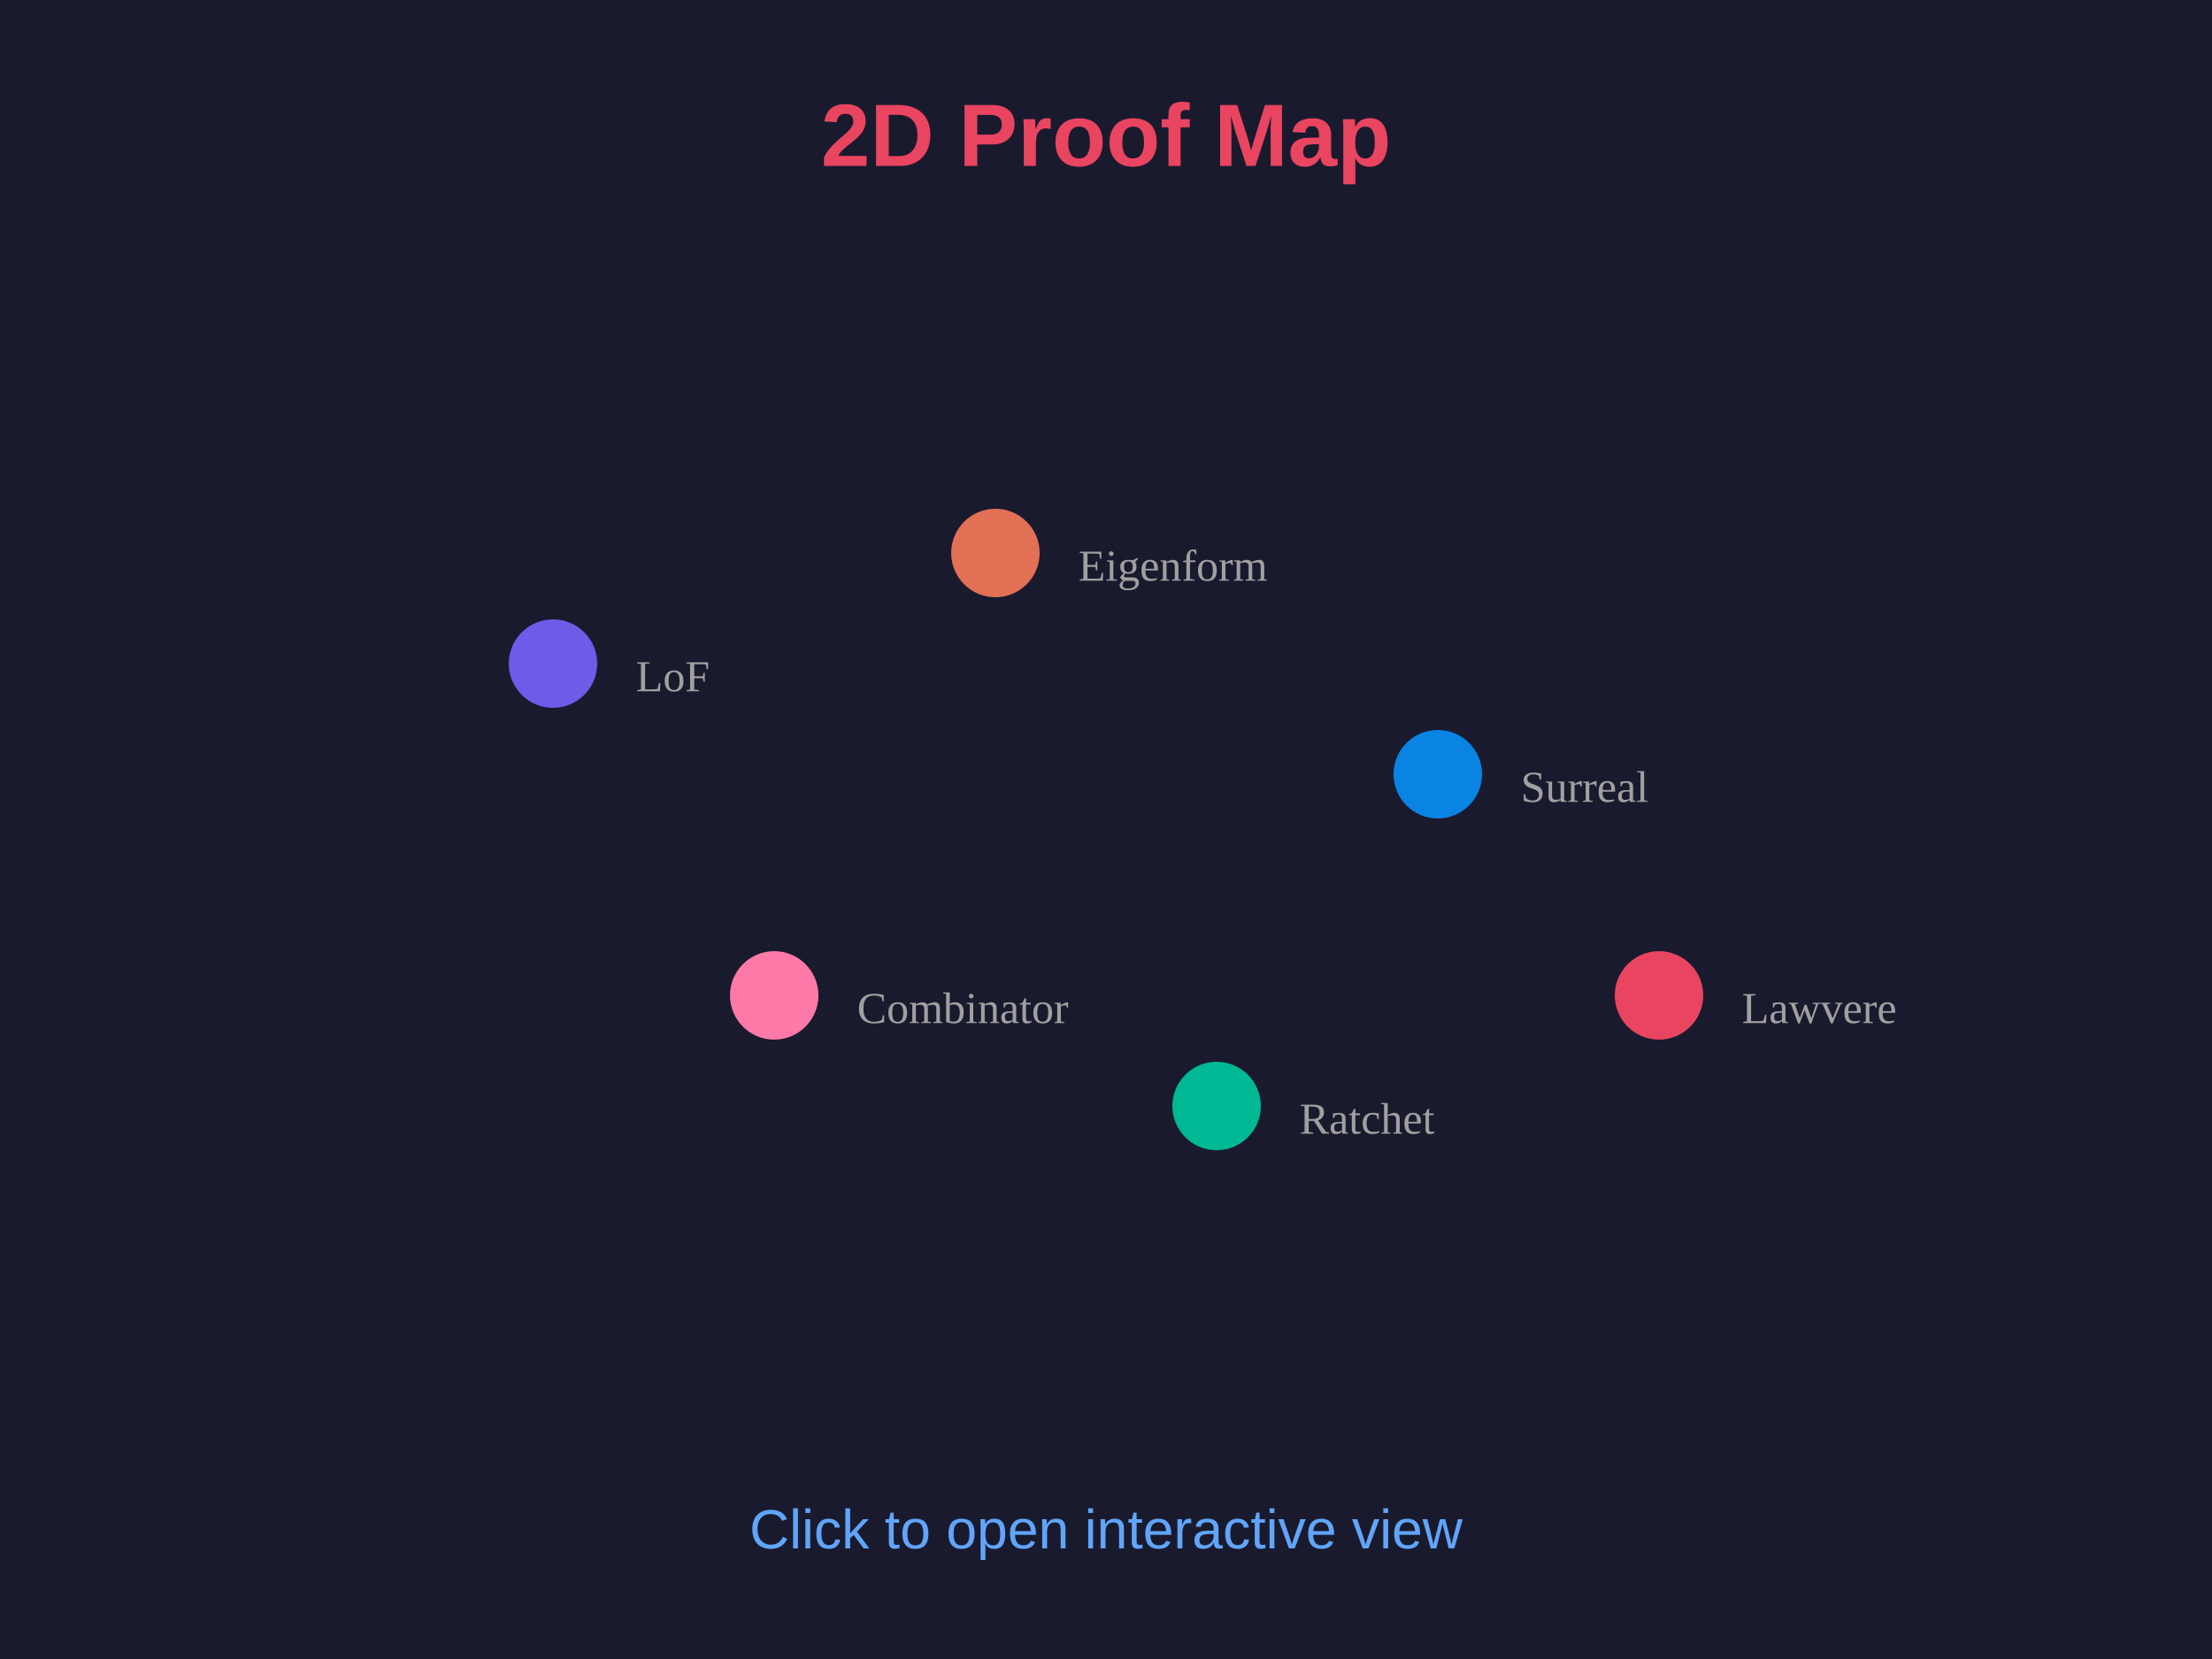
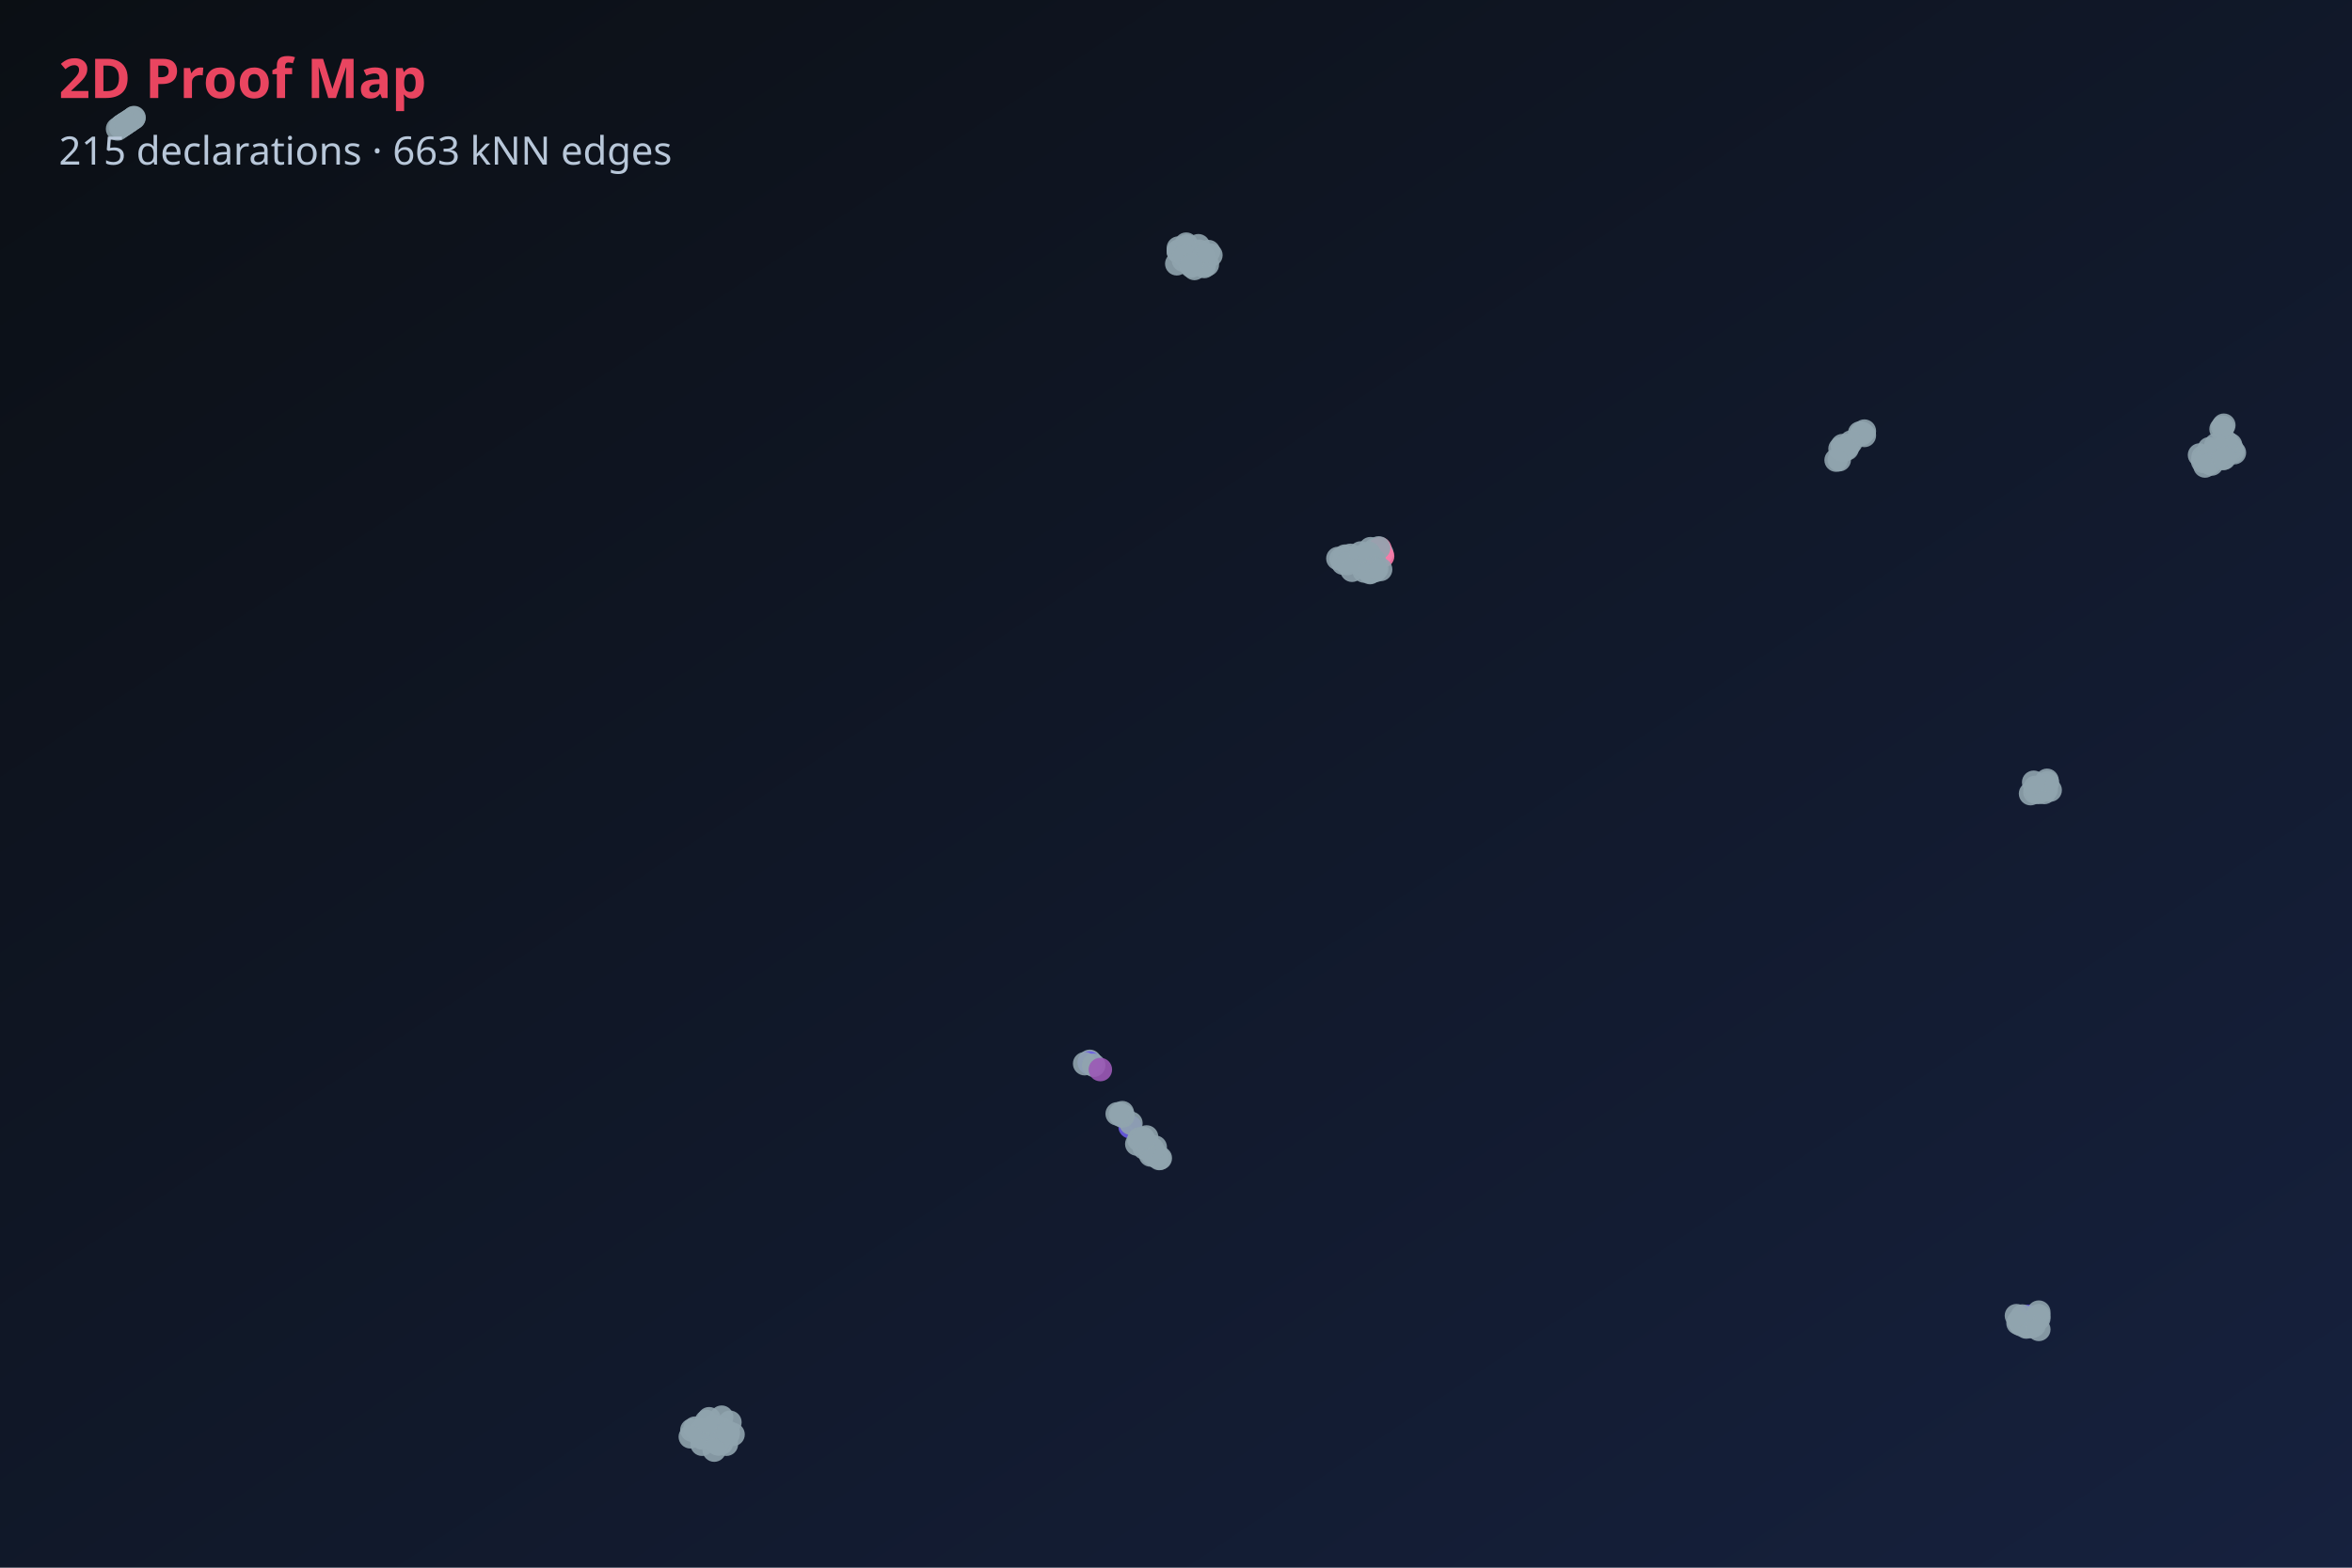
- <svg xmlns="http://www.w3.org/2000/svg" viewBox="0 0 400 300" width="400" height="300">
-   <rect width="400" height="300" fill="#1a1a2e" />
-   <text x="200" y="30" text-anchor="middle" fill="#e94560" font-family="Arial" font-size="16" font-weight="bold">2D Proof Map</text>
-   <circle cx="100" cy="120" r="8" fill="#6c5ce7" />
-   <text x="115" y="125" fill="#a0a0a0" font-size="8">LoF</text>
-   <circle cx="180" cy="100" r="8" fill="#e17055" />
-   <text x="195" y="105" fill="#a0a0a0" font-size="8">Eigenform</text>
-   <circle cx="260" cy="140" r="8" fill="#0984e3" />
-   <text x="275" y="145" fill="#a0a0a0" font-size="8">Surreal</text>
-   <circle cx="140" cy="180" r="8" fill="#fd79a8" />
-   <text x="155" y="185" fill="#a0a0a0" font-size="8">Combinator</text>
-   <circle cx="220" cy="200" r="8" fill="#00b894" />
-   <text x="235" y="205" fill="#a0a0a0" font-size="8">Ratchet</text>
-   <circle cx="300" cy="180" r="8" fill="#e94560" />
-   <text x="315" y="185" fill="#a0a0a0" font-size="8">Lawvere</text>
-   <text x="200" y="280" text-anchor="middle" fill="#60a5fa" font-family="Arial" font-size="10">Click to open interactive view</text>
+ <svg xmlns="http://www.w3.org/2000/svg" viewBox="0 0 600 400" width="600" height="400">
+   <defs>
+     <linearGradient id="bg2d" x1="0%" y1="0%" x2="100%" y2="100%">
+       <stop offset="0%" style="stop-color:#0b0f14" />
+       <stop offset="100%" style="stop-color:#16213e" />
+     </linearGradient>
+   </defs>
+   <rect width="600" height="400" fill="url(#bg2d)" />
+   <g class="edges" stroke="#cfd8dc" stroke-opacity="0.4" stroke-width="0.5">
+     <line x1="182.1" y1="366.9" x2="180.6" y2="366.6" />
+     <line x1="347.4" y1="143.7" x2="347.8" y2="141.8" />
+     <line x1="347.5" y1="142.8" x2="347.1" y2="141.1" />
+     <line x1="307.0" y1="65.5" x2="308.3" y2="64.2" />
+     <line x1="471.2" y1="114.5" x2="468.4" y2="117.4" />
+     <line x1="350.6" y1="144.8" x2="349.6" y2="145.9" />
+     <line x1="565.2" y1="116.7" x2="564.8" y2="115.2" />
+     <line x1="277.9" y1="271.0" x2="279.0" y2="271.8" />
+     <line x1="32.9" y1="30.9" x2="33.5" y2="30.5" />
+     <line x1="291.6" y1="290.5" x2="291.6" y2="290.5" />
+     <line x1="516.9" y1="338.6" x2="520.1" y2="339.2" />
+     <line x1="294.0" y1="294.5" x2="294.0" y2="293.2" />
+     <line x1="516.8" y1="338.4" x2="515.6" y2="338.0" />
+     <line x1="278.2" y1="271.3" x2="280.7" y2="272.9" />
+     <line x1="519.7" y1="201.7" x2="519.1" y2="202.1" />
+     <line x1="520.7" y1="200.8" x2="522.3" y2="199.7" />
+     <line x1="31.2" y1="32.0" x2="31.1" y2="32.1" />
+     <line x1="288.5" y1="286.6" x2="286.3" y2="283.9" />
+     <line x1="300.6" y1="63.3" x2="300.6" y2="64.2" />
+     <line x1="31.9" y1="31.6" x2="31.2" y2="32.0" />
+     <line x1="34.1" y1="30.1" x2="34.2" y2="30.0" />
+     <line x1="294.0" y1="294.5" x2="294.9" y2="294.5" />
+     <line x1="518.1" y1="336.3" x2="519.0" y2="336.7" />
+     <line x1="308.0" y1="67.5" x2="307.0" y2="65.5" />
+     <line x1="567.8" y1="113.8" x2="567.6" y2="113.9" />
+     <line x1="564.2" y1="118.4" x2="567.0" y2="117.0" />
+     <line x1="567.5" y1="114.0" x2="568.1" y2="112.9" />
+     <line x1="182.1" y1="366.9" x2="183.2" y2="366.6" />
+     <line x1="179.7" y1="365.0" x2="179.2" y2="365.1" />
+     <line x1="349.6" y1="140.0" x2="350.8" y2="140.2" />
+     <line x1="520.1" y1="201.1" x2="520.1" y2="201.3" />
+     <line x1="294.7" y1="292.7" x2="292.7" y2="291.9" />
+     <line x1="177.3" y1="364.4" x2="176.1" y2="366.6" />
+     <line x1="350.8" y1="140.2" x2="352.5" y2="141.1" />
+     <line x1="302.5" y1="63.9" x2="300.6" y2="63.3" />
+     <line x1="516.9" y1="338.6" x2="516.8" y2="338.4" />
+     <line x1="518.1" y1="336.9" x2="518.3" y2="338.5" />
+     <line x1="300.2" y1="67.3" x2="302.2" y2="65.3" />
+     <line x1="278.0" y1="270.8" x2="278.0" y2="271.1" />
+     <line x1="516.8" y1="338.4" x2="520.1" y2="339.2" />
+     <line x1="518.1" y1="336.9" x2="520.1" y2="339.2" />
+     <line x1="304.2" y1="67.6" x2="307.0" y2="67.7" />
+     <line x1="181.9" y1="363.9" x2="180.9" y2="362.0" />
+     <line x1="300.6" y1="63.3" x2="302.8" y2="62.8" />
+     <line x1="344.9" y1="142.7" x2="347.3" y2="144.1" />
+     <line x1="286.5" y1="284.7" x2="285.8" y2="284.3" />
+     <line x1="565.6" y1="116.8" x2="564.2" y2="118.4" />
+     <line x1="31.9" y1="31.6" x2="32.1" y2="31.4" />
+     <line x1="569.0" y1="113.5" x2="567.3" y2="108.5" />
+     <line x1="180.9" y1="366.8" x2="179.7" y2="366.0" />
+     <line x1="301.9" y1="66.4" x2="304.1" y2="66.3" />
+     <line x1="294.0" y1="294.5" x2="295.7" y2="295.6" />
+     <line x1="350.8" y1="145.6" x2="349.5" y2="146.1" />
+     <line x1="521.5" y1="202.2" x2="523.0" y2="201.6" />
+     <line x1="285.8" y1="284.3" x2="285.0" y2="284.2" />
+     <line x1="567.5" y1="114.0" x2="567.6" y2="113.9" />
+     <line x1="349.6" y1="140.0" x2="351.7" y2="139.8" />
+     <line x1="347.4" y1="143.7" x2="347.3" y2="144.1" />
+     <line x1="300.6" y1="64.2" x2="302.6" y2="63.5" />
+     <line x1="307.0" y1="65.5" x2="308.9" y2="65.1" />
+     <line x1="471.2" y1="114.5" x2="470.0" y2="113.7" />
+     <line x1="277.9" y1="271.0" x2="276.7" y2="271.4" />
+     <line x1="291.6" y1="290.5" x2="290.5" y2="290.8" />
+     <line x1="518.1" y1="336.9" x2="517.3" y2="336.7" />
+     <line x1="302.5" y1="63.9" x2="302.6" y2="63.5" />
+     <line x1="561.1" y1="116.1" x2="562.7" y2="117.3" />
+     <line x1="278.2" y1="271.3" x2="279.0" y2="271.8" />
+     <line x1="520.7" y1="200.8" x2="520.1" y2="201.1" />
+     <line x1="304.1" y1="66.3" x2="303.8" y2="67.6" />
+     <line x1="520.7" y1="200.8" x2="518.8" y2="199.6" />
+     <line x1="288.5" y1="286.6" x2="286.2" y2="284.7" />
+     <line x1="34.1" y1="30.1" x2="33.5" y2="30.5" />
+     <line x1="293.5" y1="294.7" x2="294.0" y2="293.2" />
+     <line x1="178.8" y1="366.6" x2="179.7" y2="366.0" />
+     <line x1="470.3" y1="114.7" x2="470.9" y2="114.4" />
+     <line x1="179.1" y1="366.9" x2="179.1" y2="368.5" />
+     <line x1="518.3" y1="338.5" x2="518.9" y2="338.2" />
+     <line x1="515.0" y1="337.1" x2="516.5" y2="336.6" />
+     <line x1="342.1" y1="142.6" x2="343.7" y2="143.8" />
+     <line x1="564.8" y1="115.2" x2="567.0" y2="117.0" />
+     <line x1="520.1" y1="201.3" x2="522.0" y2="201.5" />
+     <line x1="185.7" y1="366.1" x2="185.8" y2="365.5" />
+     <line x1="302.5" y1="63.9" x2="304.3" y2="64.2" />
+     <line x1="563.6" y1="114.5" x2="561.1" y2="116.1" />
+     <line x1="286.3" y1="283.9" x2="285.8" y2="284.3" />
+     <line x1="344.9" y1="142.7" x2="347.4" y2="143.7" />
+     <line x1="304.1" y1="66.3" x2="303.8" y2="66.4" />
+     <line x1="305.9" y1="64.5" x2="308.3" y2="64.2" />
+     <line x1="470.9" y1="114.4" x2="471.2" y2="114.5" />
+     <line x1="569.0" y1="113.5" x2="566.6" y2="109.5" />
+     <line x1="474.8" y1="110.8" x2="475.6" y2="111.1" />
+     <line x1="514.8" y1="337.6" x2="515.6" y2="338.0" />
+     <line x1="308.0" y1="67.5" x2="307.0" y2="67.7" />
+     <line x1="294.9" y1="295.0" x2="296.0" y2="295.5" />
+     <line x1="293.9" y1="293.1" x2="291.9" y2="292.9" />
+     <line x1="349.6" y1="140.0" x2="352.0" y2="140.0" />
+     <line x1="475.6" y1="111.1" x2="475.0" y2="110.5" />
+     <line x1="515.9" y1="335.8" x2="514.4" y2="335.7" />
+     <line x1="33.5" y1="30.5" x2="32.1" y2="31.4" />
+     <line x1="567.0" y1="109.0" x2="567.3" y2="108.5" />
+     <line x1="567.0" y1="109.0" x2="565.3" y2="113.5" />
+     <line x1="567.0" y1="117.0" x2="567.4" y2="116.9" />
+     <line x1="277.9" y1="271.0" x2="277.9" y2="271.2" />
+     <line x1="293.5" y1="294.7" x2="295.7" y2="295.6" />
+     <line x1="307.0" y1="66.3" x2="307.0" y2="65.5" />
+     <line x1="305.9" y1="64.1" x2="307.0" y2="65.5" />
+     <line x1="302.5" y1="63.9" x2="300.6" y2="64.1" />
+     <line x1="518.1" y1="336.9" x2="518.1" y2="336.3" />
+     <line x1="183.2" y1="364.4" x2="186.2" y2="362.9" />
+     <line x1="561.1" y1="116.1" x2="561.9" y2="117.7" />
+     <line x1="290.5" y1="290.8" x2="291.6" y2="290.5" />
+     <line x1="305.9" y1="64.5" x2="305.7" y2="62.7" />
+     <line x1="520.1" y1="335.7" x2="520.1" y2="334.8" />
+     <line x1="279.0" y1="271.8" x2="280.7" y2="272.9" />
+     <line x1="184.1" y1="368.2" x2="185.3" y2="368.5" />
+     <line x1="178.8" y1="365.2" x2="176.1" y2="366.6" />
+     <line x1="288.3" y1="287.5" x2="290.7" y2="290.6" />
+     <line x1="300.6" y1="64.1" x2="300.6" y2="64.2" />
+     <line x1="470.3" y1="114.7" x2="470.3" y2="114.9" />
+     <line x1="300.6" y1="64.1" x2="302.2" y2="65.3" />
+     <line x1="301.9" y1="66.4" x2="302.2" y2="65.3" />
+     <line x1="344.1" y1="143.0" x2="341.3" y2="142.5" />
+     <line x1="181.1" y1="364.8" x2="183.2" y2="364.4" />
+     <line x1="347.1" y1="141.1" x2="349.2" y2="141.2" />
+     <line x1="352.2" y1="141.3" x2="349.2" y2="141.2" />
+     <line x1="518.3" y1="338.5" x2="516.9" y2="338.6" />
+     <line x1="570.0" y1="115.5" x2="569.0" y2="113.5" />
+     <line x1="564.8" y1="115.2" x2="563.6" y2="114.5" />
+     <line x1="290.7" y1="290.6" x2="291.5" y2="290.8" />
+     <line x1="475.0" y1="110.5" x2="472.2" y2="112.8" />
+     <line x1="31.1" y1="32.1" x2="30.7" y2="32.4" />
+     <line x1="564.8" y1="115.2" x2="565.3" y2="113.5" />
+     <line x1="302.8" y1="62.8" x2="304.3" y2="64.2" />
+     <line x1="472.2" y1="112.8" x2="471.2" y2="114.5" />
+     <line x1="469.2" y1="117.3" x2="468.4" y2="117.4" />
+     <line x1="521.7" y1="200.4" x2="523.0" y2="201.6" />
+     <line x1="302.6" y1="62.3" x2="305.7" y2="62.7" />
+     <line x1="31.7" y1="31.7" x2="30.7" y2="32.4" />
+     <line x1="305.9" y1="64.5" x2="308.9" y2="65.1" />
+     <line x1="518.0" y1="202.5" x2="519.2" y2="200.9" />
+     <line x1="307.2" y1="68.0" x2="304.7" y2="68.5" />
+     <line x1="523.0" y1="201.6" x2="522.0" y2="201.5" />
+     <line x1="288.3" y1="287.5" x2="286.2" y2="284.7" />
+     <line x1="348.5" y1="143.8" x2="347.5" y2="142.8" />
+     <line x1="30.0" y1="32.9" x2="30.7" y2="32.4" />
+     <line x1="183.2" y1="366.6" x2="185.3" y2="368.5" />
+     <line x1="288.3" y1="287.5" x2="290.5" y2="290.8" />
+     <line x1="514.8" y1="337.6" x2="516.8" y2="338.4" />
+     <line x1="352.5" y1="141.1" x2="352.0" y2="140.0" />
+     <line x1="521.5" y1="202.2" x2="519.7" y2="201.7" />
+     <line x1="294.9" y1="295.0" x2="293.5" y2="294.7" />
+     <line x1="183.4" y1="368.4" x2="182.2" y2="370.0" />
+     <line x1="303.8" y1="67.6" x2="303.9" y2="67.9" />
+     <line x1="181.1" y1="364.8" x2="180.2" y2="362.7" />
+     <line x1="567.0" y1="109.0" x2="566.6" y2="109.5" />
+     <line x1="304.3" y1="64.2" x2="305.9" y2="64.1" />
+     <line x1="307.0" y1="66.3" x2="305.9" y2="65.9" />
+     <line x1="307.0" y1="66.3" x2="308.0" y2="67.5" />
+     <line x1="469.2" y1="117.3" x2="469.4" y2="114.5" />
+     <line x1="520.0" y1="202.2" x2="519.1" y2="202.1" />
+     <line x1="521.7" y1="200.4" x2="522.3" y2="199.7" />
+     <line x1="305.9" y1="64.5" x2="304.3" y2="64.2" />
+     <line x1="520.1" y1="335.7" x2="520.1" y2="336.4" />
+     <line x1="302.6" y1="62.3" x2="302.6" y2="63.5" />
+     <line x1="562.9" y1="117.2" x2="562.7" y2="117.3" />
+     <line x1="518.0" y1="202.5" x2="520.0" y2="202.2" />
+     <line x1="184.1" y1="368.2" x2="183.9" y2="368.1" />
+     <line x1="343.0" y1="142.3" x2="343.7" y2="143.8" />
+     <line x1="184.1" y1="361.6" x2="186.2" y2="362.9" />
+     <line x1="183.2" y1="366.6" x2="180.9" y2="366.8" />
+     <line x1="184.1" y1="368.2" x2="183.1" y2="368.4" />
+     <line x1="519.0" y1="336.7" x2="520.1" y2="335.7" />
+     <line x1="569.3" y1="114.4" x2="567.6" y2="113.9" />
+     <line x1="561.9" y1="117.7" x2="562.5" y2="118.9" />
+     <line x1="352.2" y1="141.3" x2="352.7" y2="141.9" />
+     <line x1="292.5" y1="290.1" x2="291.6" y2="290.5" />
+     <line x1="181.1" y1="364.8" x2="181.9" y2="363.9" />
+     <line x1="179.1" y1="366.9" x2="179.7" y2="366.0" />
+     <line x1="344.1" y1="143.0" x2="342.6" y2="143.7" />
+     <line x1="347.3" y1="144.1" x2="344.9" y2="145.5" />
+     <line x1="569.6" y1="115.2" x2="567.4" y2="116.9" />
+     <line x1="305.9" y1="65.9" x2="303.8" y2="66.4" />
+     <line x1="519.2" y1="200.9" x2="520.1" y2="201.3" />
+     <line x1="570.0" y1="115.5" x2="569.3" y2="114.4" />
+     <line x1="522.3" y1="199.7" x2="522.2" y2="199.1" />
+     <line x1="290.7" y1="290.6" x2="290.0" y2="291.9" />
+     <line x1="350.6" y1="144.8" x2="350.8" y2="145.6" />
+     <line x1="31.1" y1="32.1" x2="30.0" y2="32.9" />
+     <line x1="563.7" y1="118.2" x2="562.9" y2="117.2" />
+     <line x1="520.1" y1="336.4" x2="520.1" y2="334.8" />
+     <line x1="307.0" y1="66.3" x2="307.0" y2="67.7" />
+     <line x1="472.2" y1="112.8" x2="470.9" y2="114.4" />
+     <line x1="521.7" y1="200.4" x2="520.7" y2="200.8" />
+     <line x1="180.9" y1="362.0" x2="180.2" y2="362.7" />
+     <line x1="179.2" y1="365.1" x2="177.3" y2="364.4" />
+     <line x1="179.7" y1="366.0" x2="177.3" y2="364.4" />
+     <line x1="348.0" y1="145.7" x2="349.5" y2="146.1" />
+     <line x1="294.9" y1="294.5" x2="294.9" y2="295.0" />
+     <line x1="517.3" y1="336.7" x2="517.4" y2="335.9" />
+     <line x1="31.7" y1="31.7" x2="30.0" y2="32.9" />
+   </g>
+   <g class="nodes">
+     <circle cx="32.9" cy="30.9" r="3" fill="#90a4ae" opacity="0.9" />
+     <circle cx="32.8" cy="31.0" r="3" fill="#90a4ae" opacity="0.9" />
+     <circle cx="31.9" cy="31.6" r="3" fill="#90a4ae" opacity="0.9" />
+     <circle cx="34.1" cy="30.1" r="3" fill="#90a4ae" opacity="0.9" />
+     <circle cx="31.7" cy="31.7" r="3" fill="#90a4ae" opacity="0.9" />
+     <circle cx="33.5" cy="30.5" r="3" fill="#90a4ae" opacity="0.9" />
+     <circle cx="34.2" cy="30.0" r="3" fill="#90a4ae" opacity="0.9" />
+     <circle cx="179.7" cy="365.0" r="3" fill="#90a4ae" opacity="0.9" />
+     <circle cx="176.5" cy="364.9" r="3" fill="#90a4ae" opacity="0.9" />
+     <circle cx="181.1" cy="364.8" r="3" fill="#90a4ae" opacity="0.9" />
+     <circle cx="181.9" cy="363.9" r="3" fill="#90a4ae" opacity="0.9" />
+     <circle cx="183.7" cy="365.2" r="3" fill="#90a4ae" opacity="0.9" />
+     <circle cx="179.2" cy="365.1" r="3" fill="#90a4ae" opacity="0.9" />
+     <circle cx="178.8" cy="365.2" r="3" fill="#90a4ae" opacity="0.9" />
+     <circle cx="178.8" cy="366.6" r="3" fill="#90a4ae" opacity="0.9" />
+     <circle cx="182.1" cy="366.9" r="3" fill="#90a4ae" opacity="0.9" />
+     <circle cx="183.2" cy="366.6" r="3" fill="#90a4ae" opacity="0.9" />
+     <circle cx="179.1" cy="366.9" r="3" fill="#90a4ae" opacity="0.9" />
+     <circle cx="182.3" cy="364.0" r="3" fill="#90a4ae" opacity="0.9" />
+     <circle cx="183.8" cy="364.4" r="3" fill="#90a4ae" opacity="0.9" />
+     <circle cx="183.2" cy="364.4" r="3" fill="#90a4ae" opacity="0.9" />
+     <circle cx="185.7" cy="366.1" r="3" fill="#90a4ae" opacity="0.9" />
+     <circle cx="180.9" cy="366.8" r="3" fill="#90a4ae" opacity="0.9" />
+     <circle cx="179.7" cy="366.0" r="3" fill="#90a4ae" opacity="0.9" />
+     <circle cx="184.1" cy="368.2" r="3" fill="#90a4ae" opacity="0.9" />
+     <circle cx="187.0" cy="366.0" r="3" fill="#90a4ae" opacity="0.9" />
+     <circle cx="183.9" cy="368.1" r="3" fill="#90a4ae" opacity="0.9" />
+     <circle cx="185.3" cy="368.5" r="3" fill="#90a4ae" opacity="0.9" />
+     <circle cx="183.4" cy="368.4" r="3" fill="#90a4ae" opacity="0.9" />
+     <circle cx="177.3" cy="364.4" r="3" fill="#90a4ae" opacity="0.9" />
+     <circle cx="180.6" cy="366.6" r="3" fill="#90a4ae" opacity="0.9" />
+     <circle cx="180.9" cy="362.0" r="3" fill="#90a4ae" opacity="0.9" />
+     <circle cx="184.1" cy="361.6" r="3" fill="#90a4ae" opacity="0.9" />
+     <circle cx="180.2" cy="362.7" r="3" fill="#90a4ae" opacity="0.9" />
+     <circle cx="179.1" cy="368.5" r="3" fill="#90a4ae" opacity="0.9" />
+     <circle cx="183.1" cy="368.4" r="3" fill="#90a4ae" opacity="0.9" />
+     <circle cx="176.1" cy="366.6" r="3" fill="#90a4ae" opacity="0.9" />
+     <circle cx="182.2" cy="370.0" r="3" fill="#90a4ae" opacity="0.9" />
+     <circle cx="288.3" cy="287.5" r="3" fill="#6c5ce7" opacity="0.9" />
+     <circle cx="186.2" cy="362.9" r="3" fill="#90a4ae" opacity="0.9" />
+     <circle cx="185.8" cy="365.5" r="3" fill="#90a4ae" opacity="0.9" />
+     <circle cx="31.2" cy="32.0" r="3" fill="#90a4ae" opacity="0.9" />
+     <circle cx="31.1" cy="32.1" r="3" fill="#90a4ae" opacity="0.9" />
+     <circle cx="30.0" cy="32.9" r="3" fill="#90a4ae" opacity="0.9" />
+     <circle cx="30.7" cy="32.4" r="3" fill="#90a4ae" opacity="0.9" />
+     <circle cx="32.1" cy="31.4" r="3" fill="#90a4ae" opacity="0.9" />
+     <circle cx="352.2" cy="141.3" r="3" fill="#fd79a8" opacity="0.9" />
+     <circle cx="349.6" cy="140.0" r="3" fill="#90a4ae" opacity="0.9" />
+     <circle cx="350.8" cy="140.2" r="3" fill="#90a4ae" opacity="0.9" />
+     <circle cx="352.5" cy="141.1" r="3" fill="#90a4ae" opacity="0.9" />
+     <circle cx="352.7" cy="141.9" r="3" fill="#fd79a8" opacity="0.9" />
+     <circle cx="352.0" cy="140.0" r="3" fill="#fd79a8" opacity="0.9" />
+     <circle cx="351.7" cy="139.8" r="3" fill="#90a4ae" opacity="0.9" />
+     <circle cx="343.0" cy="142.3" r="3" fill="#90a4ae" opacity="0.9" />
+     <circle cx="344.9" cy="142.7" r="3" fill="#90a4ae" opacity="0.9" />
+     <circle cx="347.4" cy="143.7" r="3" fill="#90a4ae" opacity="0.9" />
+     <circle cx="343.1" cy="141.9" r="3" fill="#90a4ae" opacity="0.9" />
+     <circle cx="344.1" cy="143.0" r="3" fill="#90a4ae" opacity="0.9" />
+     <circle cx="342.1" cy="142.6" r="3" fill="#90a4ae" opacity="0.9" />
+     <circle cx="342.6" cy="143.7" r="3" fill="#90a4ae" opacity="0.9" />
+     <circle cx="341.3" cy="142.5" r="3" fill="#90a4ae" opacity="0.9" />
+     <circle cx="344.5" cy="141.7" r="3" fill="#90a4ae" opacity="0.9" />
+     <circle cx="343.7" cy="143.8" r="3" fill="#90a4ae" opacity="0.9" />
+     <circle cx="350.6" cy="143.1" r="3" fill="#90a4ae" opacity="0.9" />
+     <circle cx="348.5" cy="143.8" r="3" fill="#90a4ae" opacity="0.9" />
+     <circle cx="347.3" cy="144.1" r="3" fill="#90a4ae" opacity="0.9" />
+     <circle cx="347.8" cy="141.8" r="3" fill="#90a4ae" opacity="0.9" />
+     <circle cx="347.5" cy="142.8" r="3" fill="#90a4ae" opacity="0.9" />
+     <circle cx="347.1" cy="141.1" r="3" fill="#90a4ae" opacity="0.9" />
+     <circle cx="349.2" cy="141.2" r="3" fill="#90a4ae" opacity="0.9" />
+     <circle cx="350.6" cy="144.8" r="3" fill="#90a4ae" opacity="0.9" />
+     <circle cx="348.0" cy="145.7" r="3" fill="#90a4ae" opacity="0.9" />
+     <circle cx="344.9" cy="145.5" r="3" fill="#90a4ae" opacity="0.9" />
+     <circle cx="349.6" cy="145.9" r="3" fill="#90a4ae" opacity="0.9" />
+     <circle cx="294.0" cy="294.5" r="3" fill="#90a4ae" opacity="0.9" />
+     <circle cx="294.9" cy="294.5" r="3" fill="#90a4ae" opacity="0.9" />
+     <circle cx="294.9" cy="295.0" r="3" fill="#90a4ae" opacity="0.9" />
+     <circle cx="293.5" cy="294.7" r="3" fill="#90a4ae" opacity="0.9" />
+     <circle cx="296.0" cy="295.5" r="3" fill="#90a4ae" opacity="0.9" />
+     <circle cx="295.7" cy="295.6" r="3" fill="#90a4ae" opacity="0.9" />
+     <circle cx="302.5" cy="63.9" r="3" fill="#90a4ae" opacity="0.9" />
+     <circle cx="300.6" cy="63.3" r="3" fill="#90a4ae" opacity="0.9" />
+     <circle cx="302.8" cy="62.8" r="3" fill="#90a4ae" opacity="0.9" />
+     <circle cx="302.6" cy="62.3" r="3" fill="#90a4ae" opacity="0.9" />
+     <circle cx="300.6" cy="64.1" r="3" fill="#90a4ae" opacity="0.9" />
+     <circle cx="475.6" cy="110.0" r="3" fill="#90a4ae" opacity="0.9" />
+     <circle cx="474.4" cy="110.5" r="3" fill="#90a4ae" opacity="0.9" />
+     <circle cx="474.8" cy="110.8" r="3" fill="#90a4ae" opacity="0.9" />
+     <circle cx="475.6" cy="111.1" r="3" fill="#90a4ae" opacity="0.9" />
+     <circle cx="475.0" cy="110.5" r="3" fill="#90a4ae" opacity="0.9" />
+     <circle cx="307.0" cy="66.3" r="3" fill="#90a4ae" opacity="0.9" />
+     <circle cx="305.9" cy="64.5" r="3" fill="#90a4ae" opacity="0.9" />
+     <circle cx="304.2" cy="67.6" r="3" fill="#90a4ae" opacity="0.9" />
+     <circle cx="304.2" cy="66.6" r="3" fill="#90a4ae" opacity="0.9" />
+     <circle cx="307.2" cy="68.0" r="3" fill="#90a4ae" opacity="0.9" />
+     <circle cx="301.9" cy="66.4" r="3" fill="#90a4ae" opacity="0.9" />
+     <circle cx="300.6" cy="64.2" r="3" fill="#90a4ae" opacity="0.9" />
+     <circle cx="305.9" cy="65.9" r="3" fill="#90a4ae" opacity="0.9" />
+     <circle cx="304.3" cy="64.2" r="3" fill="#90a4ae" opacity="0.9" />
+     <circle cx="305.7" cy="62.7" r="3" fill="#90a4ae" opacity="0.9" />
+     <circle cx="300.2" cy="67.3" r="3" fill="#90a4ae" opacity="0.9" />
+     <circle cx="305.9" cy="64.1" r="3" fill="#90a4ae" opacity="0.9" />
+     <circle cx="304.1" cy="66.3" r="3" fill="#90a4ae" opacity="0.9" />
+     <circle cx="302.6" cy="63.5" r="3" fill="#90a4ae" opacity="0.9" />
+     <circle cx="303.8" cy="66.4" r="3" fill="#90a4ae" opacity="0.9" />
+     <circle cx="302.2" cy="65.3" r="3" fill="#90a4ae" opacity="0.9" />
+     <circle cx="308.0" cy="67.5" r="3" fill="#90a4ae" opacity="0.9" />
+     <circle cx="307.0" cy="65.5" r="3" fill="#90a4ae" opacity="0.9" />
+     <circle cx="304.7" cy="68.5" r="3" fill="#90a4ae" opacity="0.9" />
+     <circle cx="303.8" cy="67.6" r="3" fill="#90a4ae" opacity="0.9" />
+     <circle cx="307.0" cy="67.7" r="3" fill="#90a4ae" opacity="0.9" />
+     <circle cx="303.9" cy="67.9" r="3" fill="#90a4ae" opacity="0.9" />
+     <circle cx="308.9" cy="65.1" r="3" fill="#90a4ae" opacity="0.9" />
+     <circle cx="308.3" cy="64.2" r="3" fill="#90a4ae" opacity="0.9" />
+     <circle cx="350.8" cy="145.6" r="3" fill="#90a4ae" opacity="0.9" />
+     <circle cx="349.5" cy="146.1" r="3" fill="#90a4ae" opacity="0.9" />
+     <circle cx="351.2" cy="145.1" r="3" fill="#90a4ae" opacity="0.9" />
+     <circle cx="352.2" cy="145.3" r="3" fill="#90a4ae" opacity="0.9" />
+     <circle cx="471.6" cy="113.6" r="3" fill="#90a4ae" opacity="0.9" />
+     <circle cx="472.2" cy="112.8" r="3" fill="#90a4ae" opacity="0.9" />
+     <circle cx="515.0" cy="337.1" r="3" fill="#90a4ae" opacity="0.9" />
+     <circle cx="518.1" cy="336.9" r="3" fill="#90a4ae" opacity="0.9" />
+     <circle cx="518.1" cy="336.3" r="3" fill="#90a4ae" opacity="0.9" />
+     <circle cx="517.3" cy="336.7" r="3" fill="#90a4ae" opacity="0.9" />
+     <circle cx="519.0" cy="336.7" r="3" fill="#90a4ae" opacity="0.9" />
+     <circle cx="517.4" cy="335.9" r="3" fill="#6c5ce7" opacity="0.9" />
+     <circle cx="516.5" cy="336.6" r="3" fill="#6c5ce7" opacity="0.9" />
+     <circle cx="514.8" cy="337.6" r="3" fill="#90a4ae" opacity="0.9" />
+     <circle cx="518.3" cy="338.5" r="3" fill="#90a4ae" opacity="0.9" />
+     <circle cx="516.9" cy="338.6" r="3" fill="#90a4ae" opacity="0.9" />
+     <circle cx="518.9" cy="338.2" r="3" fill="#90a4ae" opacity="0.9" />
+     <circle cx="520.1" cy="335.7" r="3" fill="#90a4ae" opacity="0.9" />
+     <circle cx="516.8" cy="338.4" r="3" fill="#90a4ae" opacity="0.9" />
+     <circle cx="515.6" cy="338.0" r="3" fill="#90a4ae" opacity="0.9" />
+     <circle cx="520.1" cy="336.4" r="3" fill="#90a4ae" opacity="0.9" />
+     <circle cx="520.1" cy="334.8" r="3" fill="#90a4ae" opacity="0.9" />
+     <circle cx="515.9" cy="335.8" r="3" fill="#90a4ae" opacity="0.9" />
+     <circle cx="520.1" cy="339.2" r="3" fill="#90a4ae" opacity="0.9" />
+     <circle cx="514.4" cy="335.7" r="3" fill="#90a4ae" opacity="0.9" />
+     <circle cx="277.9" cy="271.0" r="3" fill="#6c5ce7" opacity="0.9" />
+     <circle cx="278.0" cy="270.8" r="3" fill="#90a4ae" opacity="0.9" />
+     <circle cx="278.0" cy="271.1" r="3" fill="#90a4ae" opacity="0.9" />
+     <circle cx="469.2" cy="117.3" r="3" fill="#90a4ae" opacity="0.9" />
+     <circle cx="470.3" cy="114.7" r="3" fill="#90a4ae" opacity="0.9" />
+     <circle cx="469.4" cy="114.5" r="3" fill="#90a4ae" opacity="0.9" />
+     <circle cx="470.3" cy="114.9" r="3" fill="#90a4ae" opacity="0.9" />
+     <circle cx="470.9" cy="114.4" r="3" fill="#90a4ae" opacity="0.9" />
+     <circle cx="471.2" cy="114.5" r="3" fill="#90a4ae" opacity="0.9" />
+     <circle cx="470.0" cy="113.7" r="3" fill="#90a4ae" opacity="0.9" />
+     <circle cx="468.4" cy="117.4" r="3" fill="#90a4ae" opacity="0.9" />
+     <circle cx="288.5" cy="286.6" r="3" fill="#90a4ae" opacity="0.9" />
+     <circle cx="278.2" cy="271.3" r="3" fill="#90a4ae" opacity="0.9" />
+     <circle cx="277.9" cy="271.2" r="3" fill="#6c5ce7" opacity="0.9" />
+     <circle cx="276.7" cy="271.4" r="3" fill="#90a4ae" opacity="0.9" />
+     <circle cx="279.0" cy="271.8" r="3" fill="#90a4ae" opacity="0.9" />
+     <circle cx="280.7" cy="272.9" r="3" fill="#9b59b6" opacity="0.9" />
+     <circle cx="569.6" cy="115.2" r="3" fill="#90a4ae" opacity="0.9" />
+     <circle cx="570.0" cy="115.5" r="3" fill="#90a4ae" opacity="0.9" />
+     <circle cx="567.5" cy="114.0" r="3" fill="#90a4ae" opacity="0.9" />
+     <circle cx="565.2" cy="116.7" r="3" fill="#90a4ae" opacity="0.9" />
+     <circle cx="564.8" cy="115.2" r="3" fill="#90a4ae" opacity="0.9" />
+     <circle cx="563.6" cy="114.5" r="3" fill="#90a4ae" opacity="0.9" />
+     <circle cx="565.6" cy="116.8" r="3" fill="#90a4ae" opacity="0.9" />
+     <circle cx="568.1" cy="112.9" r="3" fill="#90a4ae" opacity="0.9" />
+     <circle cx="569.3" cy="114.4" r="3" fill="#90a4ae" opacity="0.9" />
+     <circle cx="569.0" cy="113.5" r="3" fill="#90a4ae" opacity="0.9" />
+     <circle cx="567.8" cy="113.8" r="3" fill="#90a4ae" opacity="0.9" />
+     <circle cx="567.6" cy="113.9" r="3" fill="#90a4ae" opacity="0.9" />
+     <circle cx="567.0" cy="109.0" r="3" fill="#90a4ae" opacity="0.9" />
+     <circle cx="566.6" cy="109.5" r="3" fill="#90a4ae" opacity="0.9" />
+     <circle cx="567.3" cy="108.5" r="3" fill="#90a4ae" opacity="0.9" />
+     <circle cx="563.7" cy="118.2" r="3" fill="#90a4ae" opacity="0.9" />
+     <circle cx="561.1" cy="116.1" r="3" fill="#90a4ae" opacity="0.9" />
+     <circle cx="562.0" cy="116.6" r="3" fill="#90a4ae" opacity="0.9" />
+     <circle cx="564.2" cy="118.4" r="3" fill="#90a4ae" opacity="0.9" />
+     <circle cx="562.9" cy="117.2" r="3" fill="#90a4ae" opacity="0.9" />
+     <circle cx="561.9" cy="117.7" r="3" fill="#90a4ae" opacity="0.9" />
+     <circle cx="562.7" cy="117.3" r="3" fill="#90a4ae" opacity="0.9" />
+     <circle cx="562.5" cy="118.9" r="3" fill="#90a4ae" opacity="0.9" />
+     <circle cx="565.3" cy="113.5" r="3" fill="#90a4ae" opacity="0.9" />
+     <circle cx="567.0" cy="117.0" r="3" fill="#90a4ae" opacity="0.9" />
+     <circle cx="567.4" cy="116.9" r="3" fill="#90a4ae" opacity="0.9" />
+     <circle cx="521.7" cy="200.4" r="3" fill="#90a4ae" opacity="0.9" />
+     <circle cx="518.0" cy="202.5" r="3" fill="#90a4ae" opacity="0.9" />
+     <circle cx="520.7" cy="200.8" r="3" fill="#90a4ae" opacity="0.9" />
+     <circle cx="520.0" cy="201.6" r="3" fill="#90a4ae" opacity="0.9" />
+     <circle cx="519.2" cy="200.9" r="3" fill="#90a4ae" opacity="0.9" />
+     <circle cx="521.5" cy="202.2" r="3" fill="#90a4ae" opacity="0.9" />
+     <circle cx="520.1" cy="201.1" r="3" fill="#90a4ae" opacity="0.9" />
+     <circle cx="522.3" cy="199.7" r="3" fill="#90a4ae" opacity="0.9" />
+     <circle cx="520.0" cy="202.2" r="3" fill="#90a4ae" opacity="0.9" />
+     <circle cx="520.1" cy="201.3" r="3" fill="#90a4ae" opacity="0.9" />
+     <circle cx="519.7" cy="201.7" r="3" fill="#90a4ae" opacity="0.9" />
+     <circle cx="519.1" cy="202.1" r="3" fill="#90a4ae" opacity="0.9" />
+     <circle cx="523.0" cy="201.6" r="3" fill="#90a4ae" opacity="0.9" />
+     <circle cx="522.0" cy="201.5" r="3" fill="#90a4ae" opacity="0.9" />
+     <circle cx="522.2" cy="199.1" r="3" fill="#90a4ae" opacity="0.9" />
+     <circle cx="518.8" cy="199.6" r="3" fill="#90a4ae" opacity="0.9" />
+     <circle cx="293.9" cy="293.1" r="3" fill="#90a4ae" opacity="0.9" />
+     <circle cx="294.7" cy="292.7" r="3" fill="#90a4ae" opacity="0.9" />
+     <circle cx="292.7" cy="291.9" r="3" fill="#90a4ae" opacity="0.9" />
+     <circle cx="294.0" cy="293.2" r="3" fill="#90a4ae" opacity="0.9" />
+     <circle cx="291.9" cy="292.9" r="3" fill="#90a4ae" opacity="0.9" />
+     <circle cx="286.5" cy="284.7" r="3" fill="#90a4ae" opacity="0.9" />
+     <circle cx="286.2" cy="284.7" r="3" fill="#90a4ae" opacity="0.9" />
+     <circle cx="286.3" cy="283.9" r="3" fill="#90a4ae" opacity="0.9" />
+     <circle cx="285.8" cy="284.3" r="3" fill="#90a4ae" opacity="0.9" />
+     <circle cx="285.0" cy="284.2" r="3" fill="#90a4ae" opacity="0.9" />
+     <circle cx="292.5" cy="290.1" r="3" fill="#90a4ae" opacity="0.9" />
+     <circle cx="290.7" cy="290.6" r="3" fill="#90a4ae" opacity="0.9" />
+     <circle cx="291.6" cy="290.5" r="3" fill="#90a4ae" opacity="0.9" />
+     <circle cx="290.0" cy="291.9" r="3" fill="#90a4ae" opacity="0.9" />
+     <circle cx="291.5" cy="290.8" r="3" fill="#90a4ae" opacity="0.9" />
+     <circle cx="290.5" cy="290.8" r="3" fill="#90a4ae" opacity="0.9" />
+     <circle cx="291.6" cy="290.5" r="3" fill="#90a4ae" opacity="0.9" />
+   </g>
+   <text x="15" y="25" fill="#e94560" font-family="system-ui" font-size="14" font-weight="600">2D Proof Map</text>
+   <text x="15" y="42" fill="#b8c7d9" font-family="system-ui" font-size="10">215 declarations · 663 kNN edges</text>
</svg>
